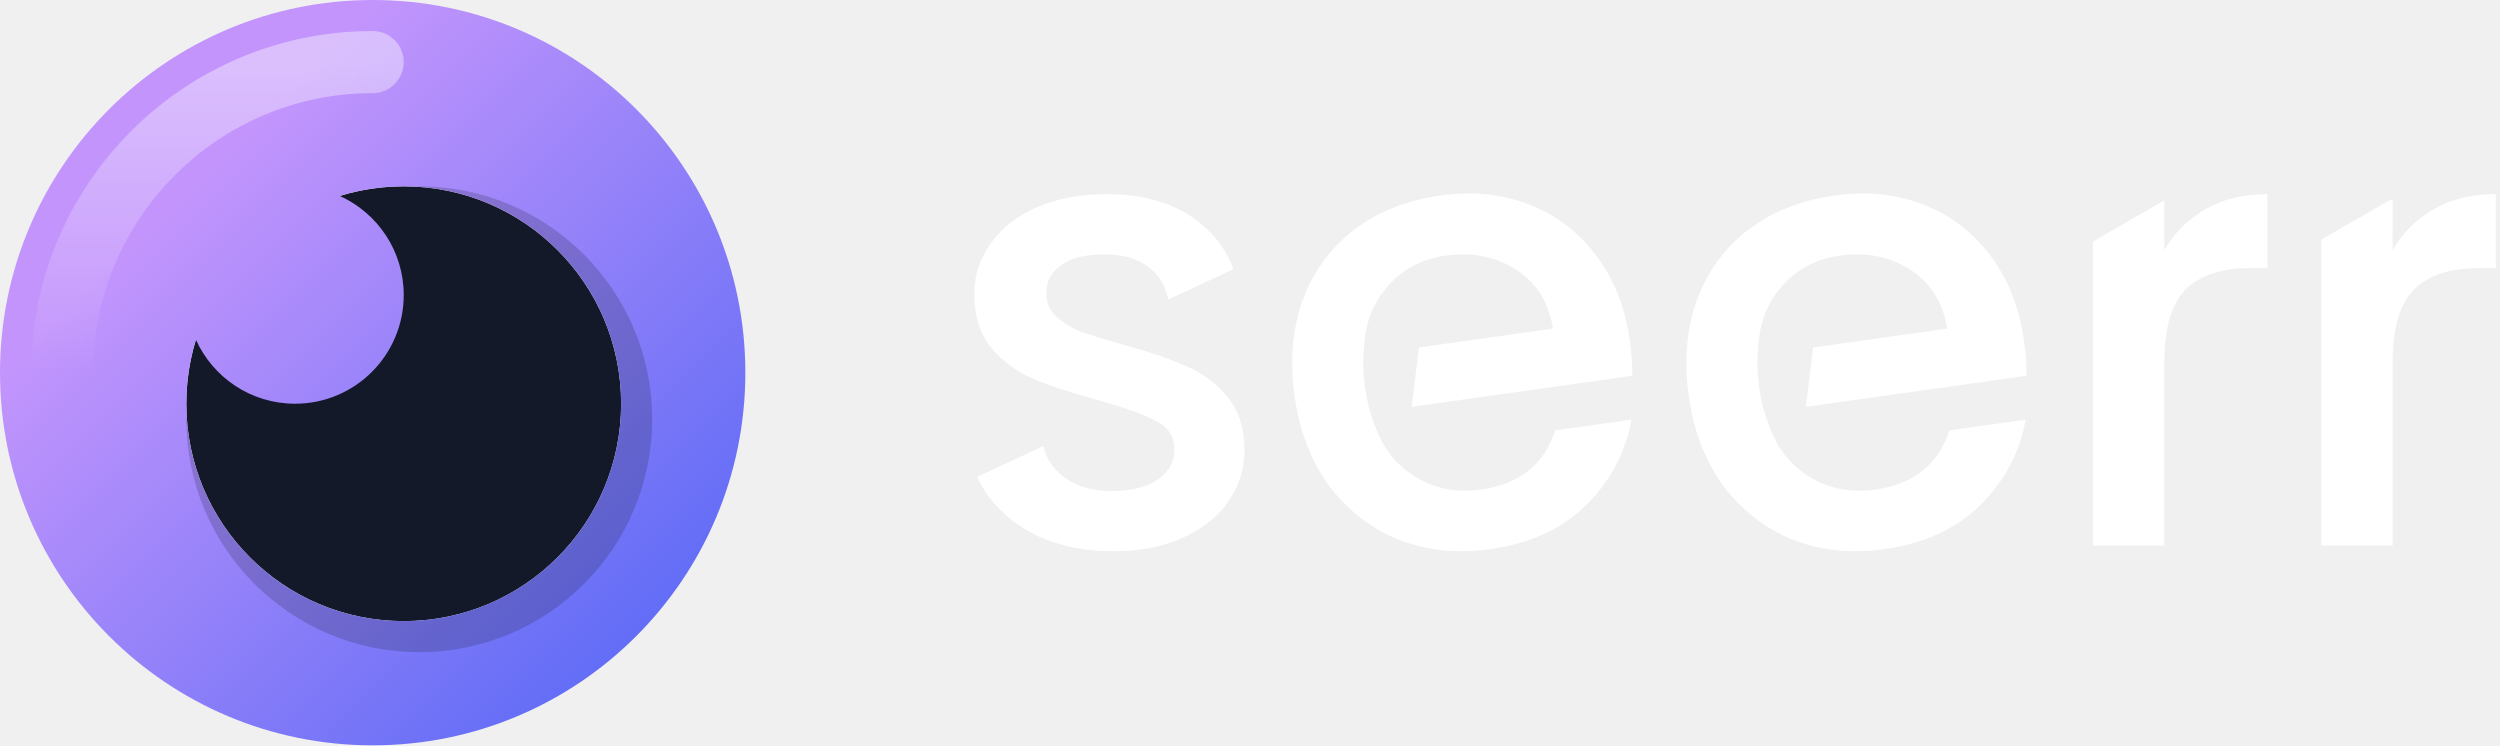
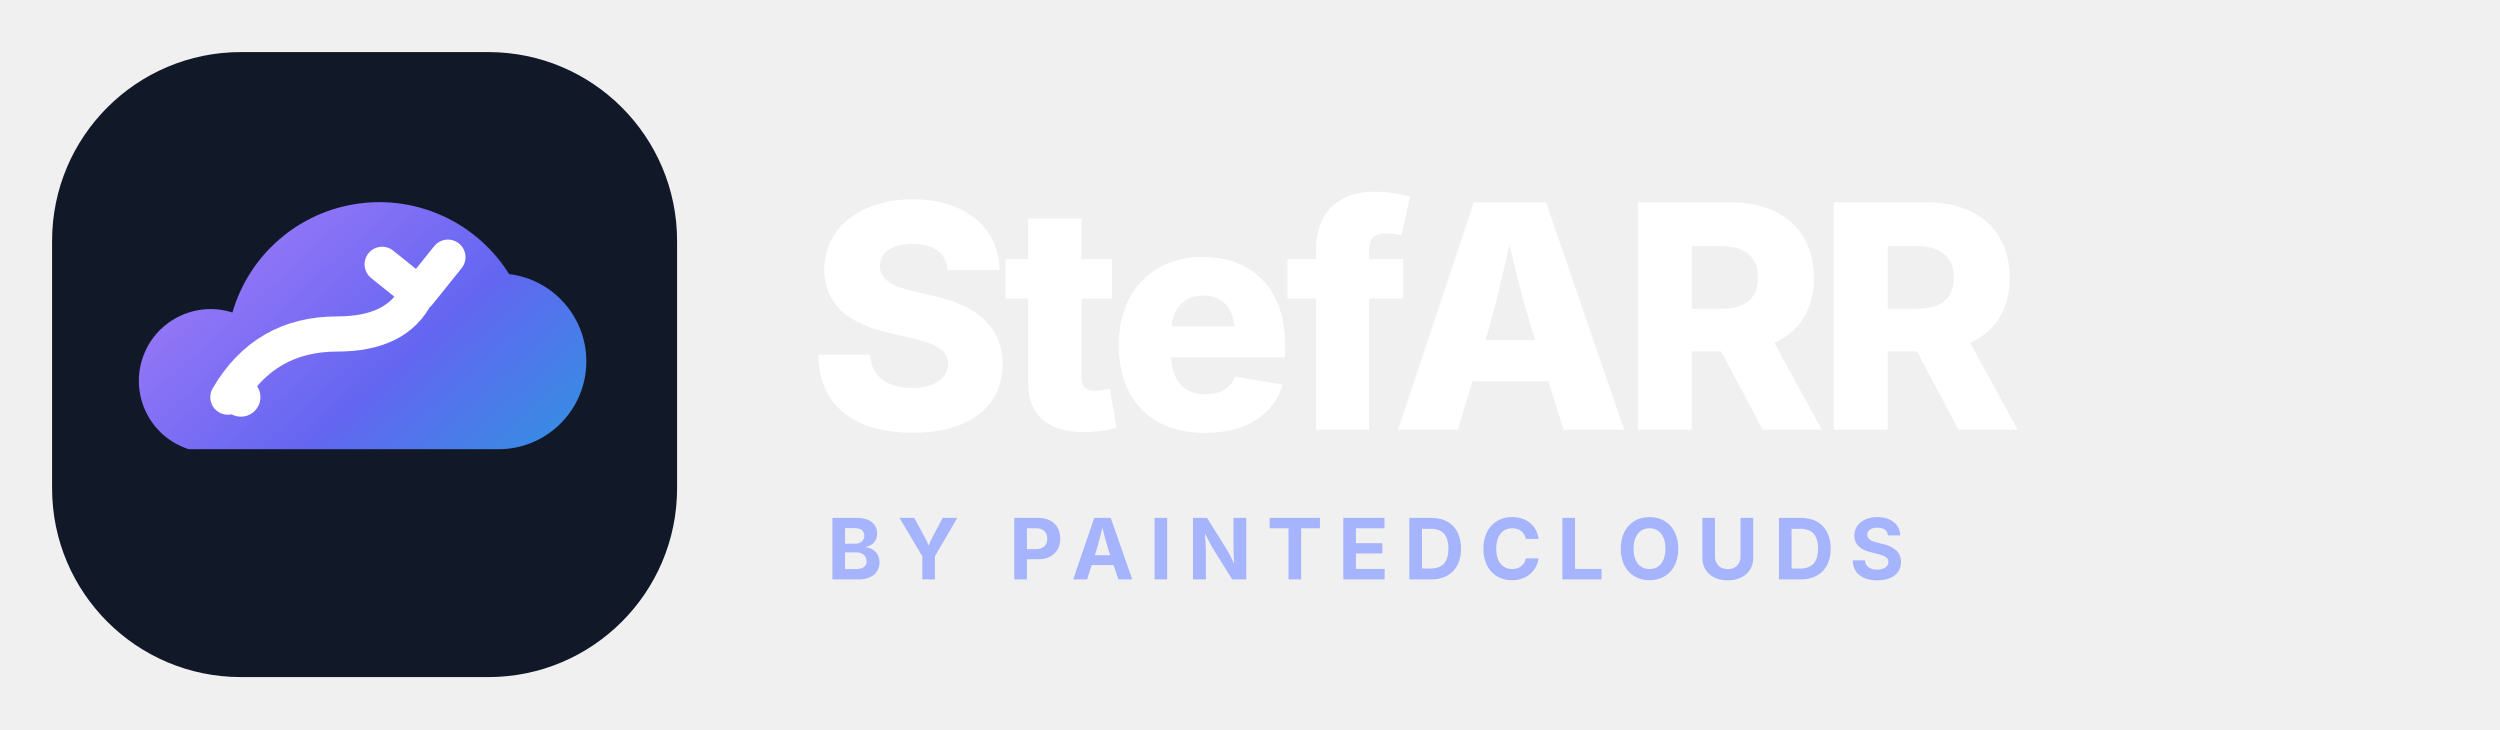
- <svg xmlns="http://www.w3.org/2000/svg" width="322" height="96" viewBox="0 0 322 96" fill="none">
-   <circle cx="52" cy="52" r="28" fill="#131928" />
-   <path fill-rule="evenodd" clip-rule="evenodd" d="M48 96C74.51 96 96 74.51 96 48C96 21.49 74.51 0 48 0C21.49 0 0 21.49 0 48C0 74.51 21.49 96 48 96ZM80 52C80 67.464 67.464 80 52 80C36.536 80 24 67.464 24 52C24 49.13 24.432 46.361 25.234 43.755C27.429 48.617 32.319 52 38 52C45.732 52 52 45.732 52 38C52 32.319 48.617 27.429 43.755 25.234C46.362 24.432 49.13 24 52 24C67.464 24 80 36.536 80 52Z" fill="url(#paint0_linear_311_158)" />
-   <path opacity="0.2" fill-rule="evenodd" clip-rule="evenodd" d="M80 52C80 67.464 67.464 80 52 80C36.864 80 24.533 67.99 24.017 52.979C24.006 53.318 24 53.658 24 54C24 70.569 37.431 84 54 84C70.569 84 84 70.569 84 54C84 37.431 70.569 24 54 24C53.66 24 53.321 24.006 52.983 24.017C67.992 24.535 80 36.865 80 52Z" fill="#131928" />
-   <path fill-rule="evenodd" clip-rule="evenodd" d="M48 12C28.118 12 12 28.118 12 48C12 50.209 10.209 52 8 52C5.791 52 4 50.209 4 48C4 23.7 23.7 4 48 4C50.209 4 52 5.791 52 8C52 10.209 50.209 12 48 12Z" fill="url(#paint1_linear_311_158)" />
-   <path fill-rule="evenodd" clip-rule="evenodd" d="M298.984 30.867V70.272H308.169V46.828C308.169 42.3 309.082 39.121 310.909 37.288C312.789 35.456 315.528 34.539 319.127 34.539H321.463V25C318.402 25 315.743 25.647 313.487 26.94C311.285 28.18 309.512 29.931 308.169 32.195V25.728H307.886L298.984 30.867Z" fill="white" />
-   <path fill-rule="evenodd" clip-rule="evenodd" d="M269.573 31.117V70.272H278.758V46.828C278.758 42.3 279.671 39.121 281.498 37.288C283.377 35.456 286.117 34.539 289.716 34.539H292.052V25C288.99 25 286.332 25.647 284.076 26.94C281.874 28.18 280.101 29.931 278.758 32.195V25.814L269.573 31.117Z" fill="white" />
-   <path fill-rule="evenodd" clip-rule="evenodd" d="M260.689 43.875C260.922 45.529 261.026 47.039 261 48.403L232.595 52.395L233.533 44.752L250.79 42.327C250.264 38.972 248.689 36.445 246.063 34.746C243.438 33.047 240.396 32.44 236.939 32.926C233.801 33.367 231.257 34.759 229.308 37.101C227.756 38.917 226.837 41.106 226.55 43.669C226.192 46.346 226.195 50.861 227.977 55.105C228.886 57.629 230.398 59.614 232.513 61.06C235.153 62.866 238.176 63.53 241.58 63.051C246.473 62.364 249.642 59.823 251.085 55.429L260.899 54.05C260.139 58.293 258.188 61.969 255.045 65.078C251.948 68.125 247.819 70.012 242.66 70.737C238.458 71.327 234.55 70.924 230.936 69.527C227.369 68.069 224.387 65.767 221.992 62.62C219.643 59.413 218.15 55.541 217.512 51.004C216.875 46.468 217.22 42.364 218.549 38.695C219.923 34.964 222.127 31.933 225.163 29.601C228.251 27.262 231.949 25.79 236.258 25.185C240.407 24.602 244.231 24.989 247.731 26.348C251.23 27.706 254.117 29.913 256.39 32.968C258.656 35.97 260.089 39.605 260.689 43.875Z" fill="white" />
-   <path fill-rule="evenodd" clip-rule="evenodd" d="M209.921 43.875C210.154 45.529 210.258 47.039 210.232 48.403L181.827 52.395L182.765 44.752L200.022 42.327C199.496 38.972 197.921 36.445 195.295 34.746C192.67 33.047 189.628 32.44 186.171 32.926C183.033 33.367 180.489 34.759 178.54 37.101C176.988 38.917 176.069 41.106 175.782 43.669C175.424 46.345 175.427 50.861 177.209 55.105C178.118 57.629 179.63 59.614 181.745 61.06C184.385 62.866 187.407 63.53 190.812 63.051C195.705 62.364 198.874 59.823 200.317 55.429L210.131 54.05C209.371 58.293 207.42 61.969 204.277 65.078C201.18 68.125 197.051 70.012 191.892 70.737C187.69 71.327 183.782 70.924 180.168 69.527C176.601 68.069 173.619 65.767 171.224 62.62C168.875 59.413 167.382 55.541 166.744 51.004C166.107 46.468 166.452 42.364 167.78 38.695C169.155 34.964 171.359 31.933 174.395 29.601C177.483 27.262 181.181 25.79 185.49 25.185C189.639 24.602 193.463 24.989 196.962 26.348C200.462 27.706 203.349 29.913 205.622 32.968C207.888 35.97 209.321 39.605 209.921 43.875Z" fill="white" />
-   <path fill-rule="evenodd" clip-rule="evenodd" d="M143.297 71C139.806 71 136.664 70.38 133.87 69.141C131.131 67.847 128.956 66.122 127.344 63.967C126.751 63.153 126.26 62.307 125.87 61.427L134.397 57.451C134.721 58.974 135.566 60.283 136.932 61.38C138.597 62.619 140.665 63.239 143.136 63.239C145.714 63.239 147.702 62.754 149.098 61.784C150.548 60.76 151.273 59.466 151.273 57.903C151.273 56.233 150.468 54.993 148.856 54.184C147.299 53.376 144.801 52.487 141.363 51.517C138.033 50.6 135.321 49.711 133.226 48.849C131.131 47.986 129.305 46.666 127.747 44.888C126.243 43.109 125.491 40.764 125.491 37.854C125.491 35.483 126.189 33.327 127.586 31.387C128.983 29.392 130.97 27.829 133.548 26.698C136.18 25.566 139.188 25 142.572 25C147.621 25 151.676 26.294 154.738 28.881C156.667 30.449 158.04 32.379 158.857 34.67L150.459 38.586C150.177 36.927 149.402 35.578 148.131 34.539C146.681 33.354 144.72 32.761 142.25 32.761C139.833 32.761 137.979 33.219 136.69 34.135C135.401 35.052 134.757 36.264 134.757 37.773C134.757 38.959 135.186 39.956 136.046 40.764C136.905 41.573 137.953 42.22 139.188 42.705C140.423 43.136 142.25 43.702 144.667 44.403C147.89 45.265 150.521 46.154 152.563 47.07C154.657 47.933 156.457 49.226 157.961 50.951C159.465 52.675 160.244 54.966 160.297 57.822C160.297 60.356 159.599 62.619 158.202 64.613C156.806 66.608 154.818 68.171 152.24 69.302C149.716 70.434 146.735 71 143.297 71Z" fill="white" />
+ <svg xmlns="http://www.w3.org/2000/svg" width="384" height="112" viewBox="0 0 384 112" role="img" aria-labelledby="title">
  <defs>
-     <linearGradient id="paint0_linear_311_158" x1="48" y1="-2.07126e-06" x2="117.5" y2="69.5" gradientUnits="userSpaceOnUse">
-       <stop stop-color="#C395FC" />
-       <stop offset="1" stop-color="#4F65F5" />
-     </linearGradient>
-     <linearGradient id="paint1_linear_311_158" x1="28" y1="8" x2="28" y2="48" gradientUnits="userSpaceOnUse">
-       <stop stop-color="white" stop-opacity="0.4" />
-       <stop offset="1" stop-color="white" stop-opacity="0" />
+     <linearGradient id="stefarr-gradient" x1="12" y1="8" x2="86" y2="90" gradientUnits="userSpaceOnUse">
+       <stop stop-color="#c084fc" />
+       <stop offset="0.52" stop-color="#6366f1" />
+       <stop offset="1" stop-color="#06b6d4" />
    </linearGradient>
  </defs>
+   <g transform="translate(8 8)">
+     <rect width="96" height="96" rx="29" fill="#111827" />
+     <path d="M21 61h47.5a13.5 13.5 0 0 0 1.7-26.9A23.5 23.5 0 0 0 27.7 40 10.7 10.7 0 0 0 21 61Z" fill="url(#stefarr-gradient)" />
+     <path d="M27 53c3.8-6.5 9.4-9.7 16.8-9.7 6.1 0 10.2-2 12.2-6.1M50.7 32.6l5.6 4.5 4.5-5.6" fill="none" stroke="#fff" stroke-width="5.4" stroke-linecap="round" stroke-linejoin="round" />
+     <circle cx="29" cy="53" r="3" fill="#fff" />
+   </g>
+   <text x="124" y="66" fill="#fff" font-family="Inter, Arial, sans-serif" font-size="48" font-weight="800" letter-spacing="-1.7">StefARR</text>
+   <text x="127" y="89" fill="#a5b4fc" font-family="Inter, Arial, sans-serif" font-size="13" font-weight="700" letter-spacing="2.25">BY PAINTEDCLOUDS</text>
</svg>
